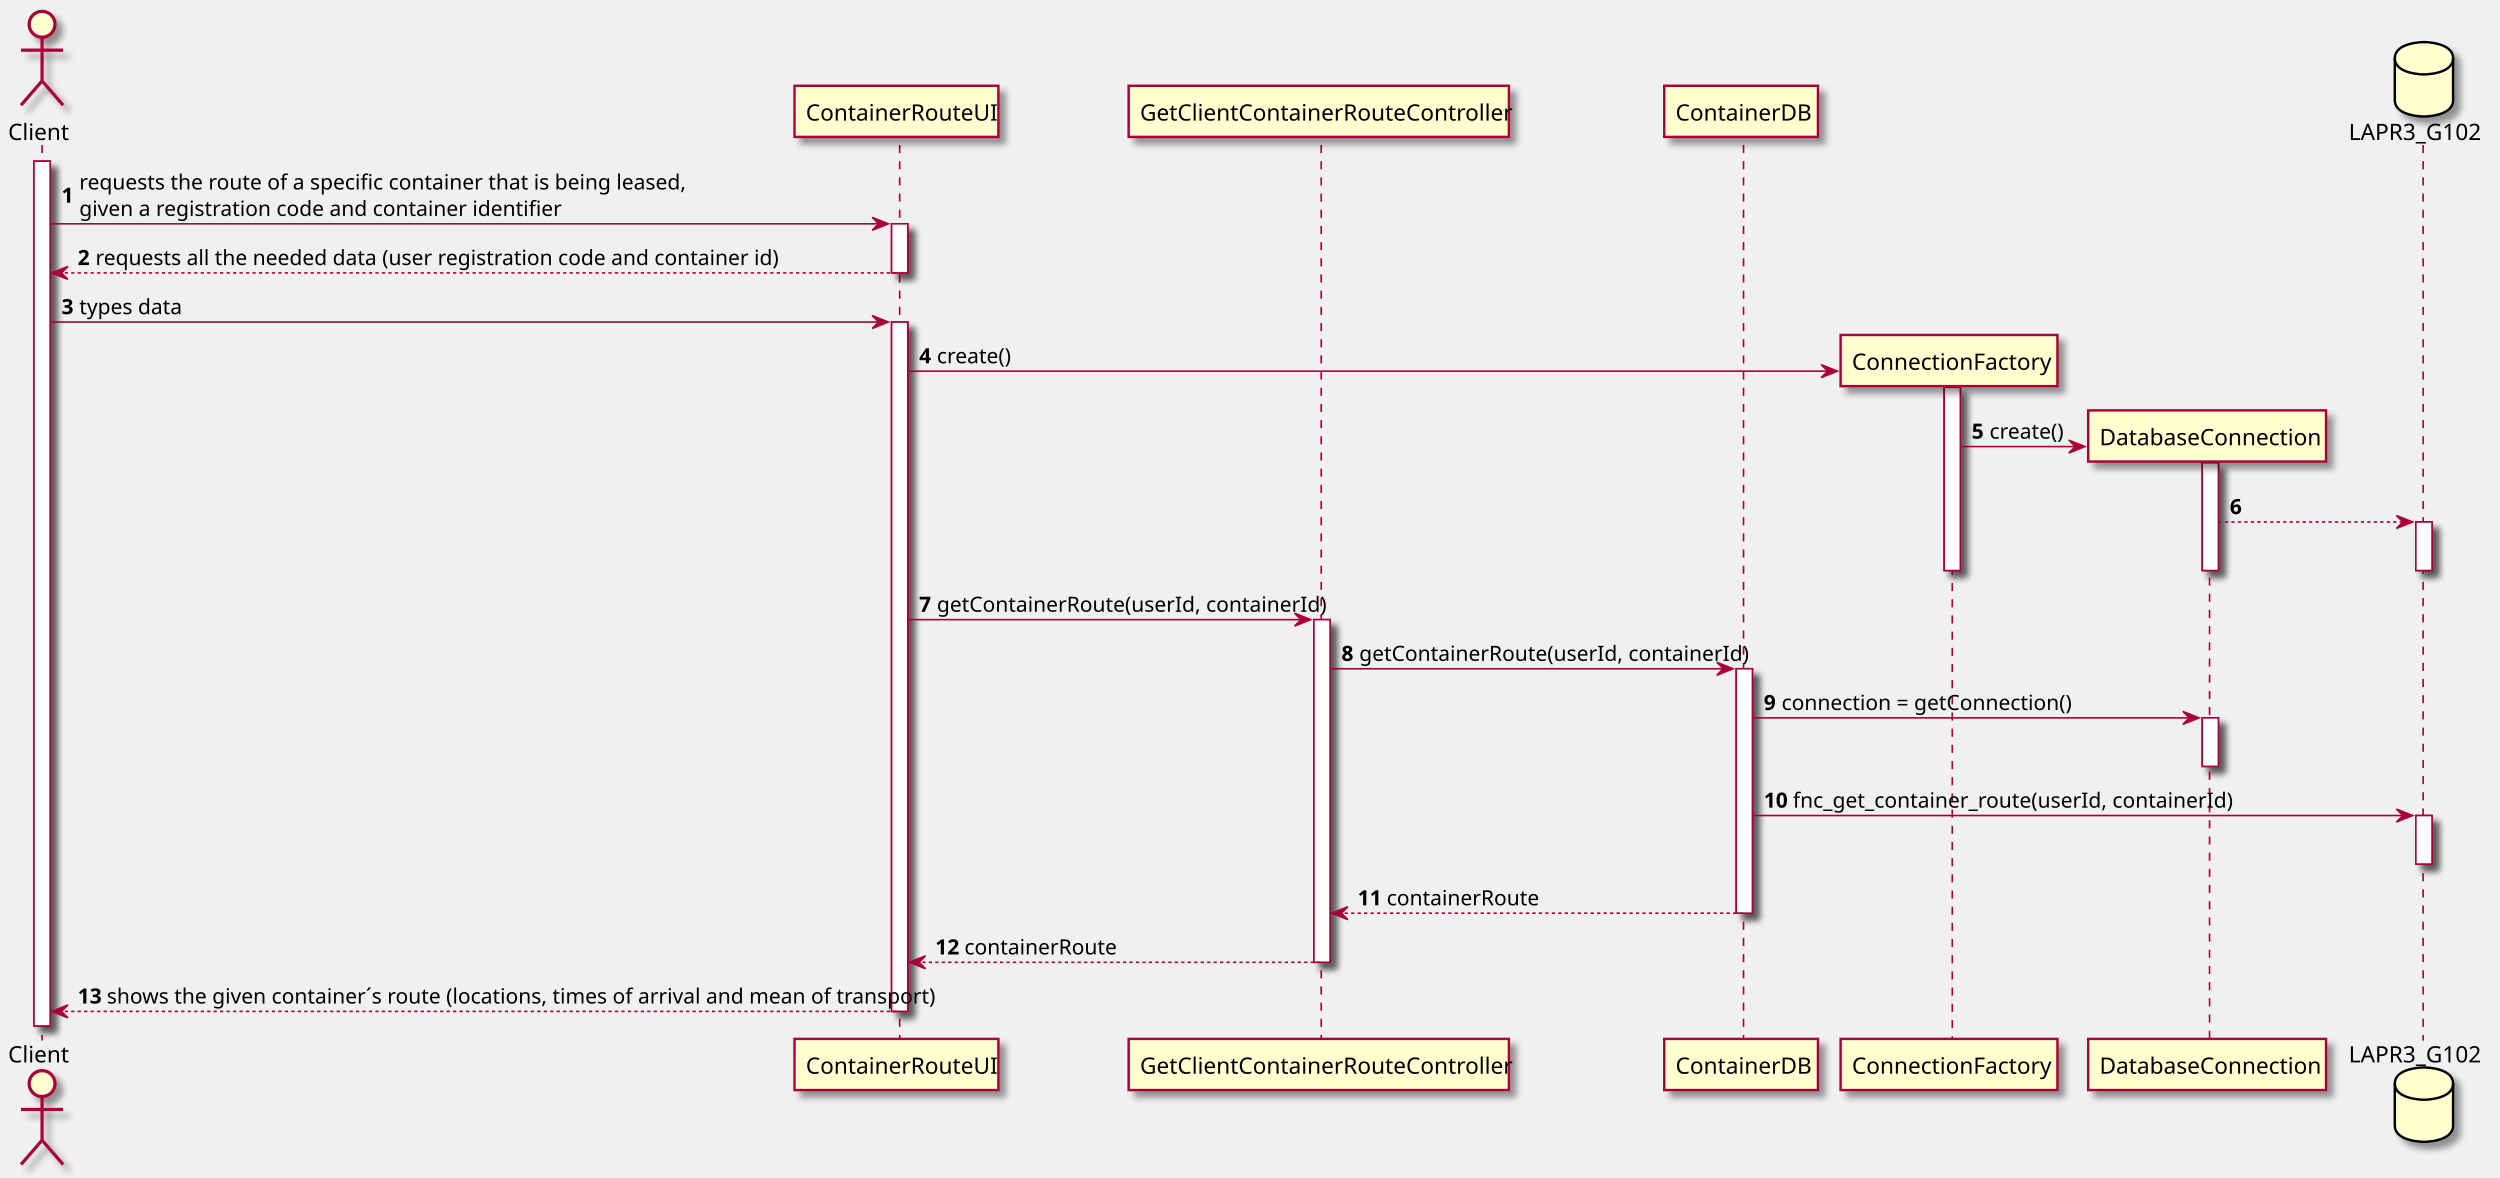
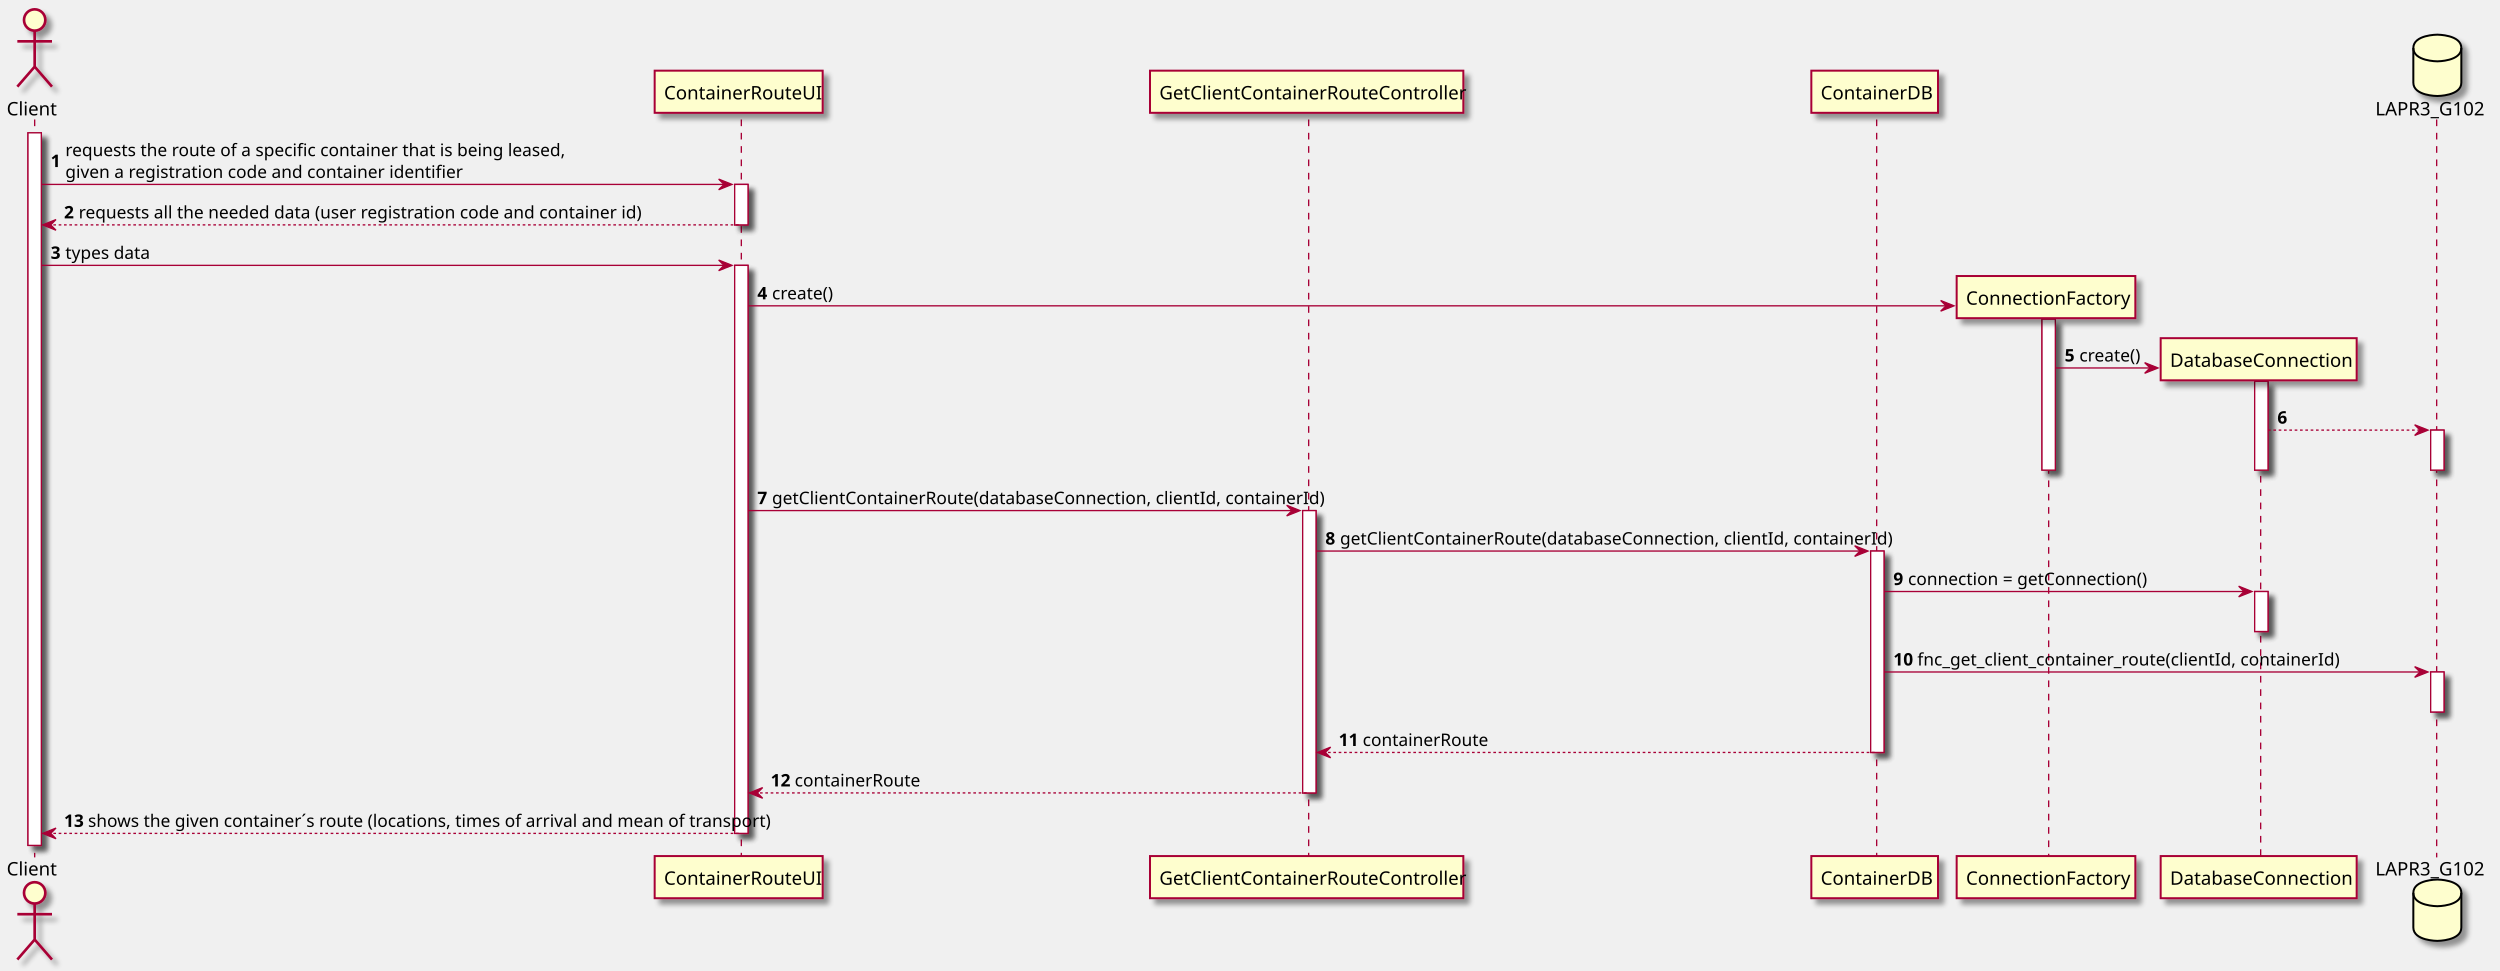
- <svg xmlns="http://www.w3.org/2000/svg" contentScriptType="application/ecmascript" contentStyleType="text/css" height="728px" preserveAspectRatio="none" style="width:1545px;height:728px;background:#FFFFFF;" version="1.1" viewBox="0 0 1545 728" width="1545px" zoomAndPan="magnify">
+ <svg xmlns="http://www.w3.org/2000/svg" contentScriptType="application/ecmascript" contentStyleType="text/css" height="728px" preserveAspectRatio="none" style="width:1875px;height:728px;background:#FFFFFF;" version="1.1" viewBox="0 0 1875 728" width="1875px" zoomAndPan="magnify">
  <defs>
-     <filter height="300%" id="f7e3f13unw815" width="300%" x="-1" y="-1">
+     <filter height="300%" id="fucnw4cvxnje3" width="300%" x="-1" y="-1">
      <feGaussianBlur result="blurOut" stdDeviation="2.0" />
      <feColorMatrix in="blurOut" result="blurOut2" type="matrix" values="0 0 0 0 0 0 0 0 0 0 0 0 0 0 0 0 0 0 .4 0" />
      <feOffset dx="4.0" dy="4.0" in="blurOut2" result="blurOut3" />
      <feBlend in="SourceGraphic" in2="blurOut3" mode="normal" />
    </filter>
  </defs>
  <g>
-     <rect fill="#FFFFFF" filter="url(#f7e3f13unw815)" height="534.438" style="stroke:#A80036;stroke-width:1.0;" width="10" x="21" y="99.609" />
-     <rect fill="#FFFFFF" filter="url(#f7e3f13unw815)" height="30.352" style="stroke:#A80036;stroke-width:1.0;" width="10" x="551" y="138.312" />
-     <rect fill="#FFFFFF" filter="url(#f7e3f13unw815)" height="426.031" style="stroke:#A80036;stroke-width:1.0;" width="10" x="551" y="199.016" />
-     <rect fill="#FFFFFF" filter="url(#f7e3f13unw815)" height="211.758" style="stroke:#A80036;stroke-width:1.0;" width="10" x="812" y="382.938" />
-     <rect fill="#FFFFFF" filter="url(#f7e3f13unw815)" height="151.055" style="stroke:#A80036;stroke-width:1.0;" width="10" x="1073" y="413.289" />
-     <rect fill="#FFFFFF" filter="url(#f7e3f13unw815)" height="113.219" style="stroke:#A80036;stroke-width:1.0;" width="10" x="1201.5" y="239.367" />
-     <rect fill="#FFFFFF" filter="url(#f7e3f13unw815)" height="66.609" style="stroke:#A80036;stroke-width:1.0;" width="10" x="1361" y="285.977" />
-     <rect fill="#FFFFFF" filter="url(#f7e3f13unw815)" height="30" style="stroke:#A80036;stroke-width:1.0;" width="10" x="1361" y="443.641" />
-     <rect fill="#FFFFFF" filter="url(#f7e3f13unw815)" height="30" style="stroke:#A80036;stroke-width:1.0;" width="10" x="1493" y="322.586" />
-     <rect fill="#FFFFFF" filter="url(#f7e3f13unw815)" height="30" style="stroke:#A80036;stroke-width:1.0;" width="10" x="1493" y="503.992" />
+     <rect fill="#FFFFFF" filter="url(#fucnw4cvxnje3)" height="534.438" style="stroke:#A80036;stroke-width:1.0;" width="10" x="21" y="99.609" />
+     <rect fill="#FFFFFF" filter="url(#fucnw4cvxnje3)" height="30.352" style="stroke:#A80036;stroke-width:1.0;" width="10" x="551" y="138.312" />
+     <rect fill="#FFFFFF" filter="url(#fucnw4cvxnje3)" height="426.031" style="stroke:#A80036;stroke-width:1.0;" width="10" x="551" y="199.016" />
+     <rect fill="#FFFFFF" filter="url(#fucnw4cvxnje3)" height="211.758" style="stroke:#A80036;stroke-width:1.0;" width="10" x="977" y="382.938" />
+     <rect fill="#FFFFFF" filter="url(#fucnw4cvxnje3)" height="151.055" style="stroke:#A80036;stroke-width:1.0;" width="10" x="1403" y="413.289" />
+     <rect fill="#FFFFFF" filter="url(#fucnw4cvxnje3)" height="113.219" style="stroke:#A80036;stroke-width:1.0;" width="10" x="1531.5" y="239.367" />
+     <rect fill="#FFFFFF" filter="url(#fucnw4cvxnje3)" height="66.609" style="stroke:#A80036;stroke-width:1.0;" width="10" x="1691" y="285.977" />
+     <rect fill="#FFFFFF" filter="url(#fucnw4cvxnje3)" height="30" style="stroke:#A80036;stroke-width:1.0;" width="10" x="1691" y="443.641" />
+     <rect fill="#FFFFFF" filter="url(#fucnw4cvxnje3)" height="30" style="stroke:#A80036;stroke-width:1.0;" width="10" x="1823" y="322.586" />
+     <rect fill="#FFFFFF" filter="url(#fucnw4cvxnje3)" height="30" style="stroke:#A80036;stroke-width:1.0;" width="10" x="1823" y="503.992" />
    <line style="stroke:#A80036;stroke-width:1.0;stroke-dasharray:5.0,5.0;" x1="26" x2="26" y1="89.609" y2="643.047" />
    <line style="stroke:#A80036;stroke-width:1.0;stroke-dasharray:5.0,5.0;" x1="556" x2="556" y1="89.609" y2="643.047" />
-     <line style="stroke:#A80036;stroke-width:1.0;stroke-dasharray:5.0,5.0;" x1="816.5" x2="816.5" y1="89.609" y2="643.047" />
-     <line style="stroke:#A80036;stroke-width:1.0;stroke-dasharray:5.0,5.0;" x1="1077.5" x2="1077.5" y1="89.609" y2="643.047" />
-     <line style="stroke:#A80036;stroke-width:1.0;stroke-dasharray:5.0,5.0;" x1="1206.5" x2="1206.5" y1="240.32" y2="643.047" />
-     <line style="stroke:#A80036;stroke-width:1.0;stroke-dasharray:5.0,5.0;" x1="1365.5" x2="1365.5" y1="286.93" y2="643.047" />
-     <line style="stroke:#A80036;stroke-width:1.0;stroke-dasharray:5.0,5.0;" x1="1497.5" x2="1497.5" y1="89.609" y2="643.047" />
+     <line style="stroke:#A80036;stroke-width:1.0;stroke-dasharray:5.0,5.0;" x1="981.5" x2="981.5" y1="89.609" y2="643.047" />
+     <line style="stroke:#A80036;stroke-width:1.0;stroke-dasharray:5.0,5.0;" x1="1407.5" x2="1407.5" y1="89.609" y2="643.047" />
+     <line style="stroke:#A80036;stroke-width:1.0;stroke-dasharray:5.0,5.0;" x1="1536.5" x2="1536.5" y1="240.32" y2="643.047" />
+     <line style="stroke:#A80036;stroke-width:1.0;stroke-dasharray:5.0,5.0;" x1="1695.5" x2="1695.5" y1="286.93" y2="643.047" />
+     <line style="stroke:#A80036;stroke-width:1.0;stroke-dasharray:5.0,5.0;" x1="1827.5" x2="1827.5" y1="89.609" y2="643.047" />
    <text fill="#000000" font-family="sans-serif" font-size="14" lengthAdjust="spacing" textLength="36" x="5" y="86.533">Client</text>
-     <ellipse cx="26" cy="15" fill="#FEFECE" filter="url(#f7e3f13unw815)" rx="8" ry="8" style="stroke:#A80036;stroke-width:2.0;" />
-     <path d="M26,23 L26,50 M13,31 L39,31 M26,50 L13,65 M26,50 L39,65 " fill="none" filter="url(#f7e3f13unw815)" style="stroke:#A80036;stroke-width:2.0;" />
+     <ellipse cx="26" cy="15" fill="#FEFECE" filter="url(#fucnw4cvxnje3)" rx="8" ry="8" style="stroke:#A80036;stroke-width:2.0;" />
+     <path d="M26,23 L26,50 M13,31 L39,31 M26,50 L13,65 M26,50 L39,65 " fill="none" filter="url(#fucnw4cvxnje3)" style="stroke:#A80036;stroke-width:2.0;" />
    <text fill="#000000" font-family="sans-serif" font-size="14" lengthAdjust="spacing" textLength="36" x="5" y="656.58">Client</text>
-     <ellipse cx="26" cy="669.656" fill="#FEFECE" filter="url(#f7e3f13unw815)" rx="8" ry="8" style="stroke:#A80036;stroke-width:2.0;" />
-     <path d="M26,677.656 L26,704.656 M13,685.656 L39,685.656 M26,704.656 L13,719.656 M26,704.656 L39,719.656 " fill="none" filter="url(#f7e3f13unw815)" style="stroke:#A80036;stroke-width:2.0;" />
-     <rect fill="#FEFECE" filter="url(#f7e3f13unw815)" height="31.609" style="stroke:#A80036;stroke-width:1.5;" width="126" x="491" y="53" />
+     <ellipse cx="26" cy="669.656" fill="#FEFECE" filter="url(#fucnw4cvxnje3)" rx="8" ry="8" style="stroke:#A80036;stroke-width:2.0;" />
+     <path d="M26,677.656 L26,704.656 M13,685.656 L39,685.656 M26,704.656 L13,719.656 M26,704.656 L39,719.656 " fill="none" filter="url(#fucnw4cvxnje3)" style="stroke:#A80036;stroke-width:2.0;" />
+     <rect fill="#FEFECE" filter="url(#fucnw4cvxnje3)" height="31.609" style="stroke:#A80036;stroke-width:1.5;" width="126" x="491" y="53" />
    <text fill="#000000" font-family="sans-serif" font-size="14" lengthAdjust="spacing" textLength="112" x="498" y="74.533">ContainerRouteUI</text>
-     <rect fill="#FEFECE" filter="url(#f7e3f13unw815)" height="31.609" style="stroke:#A80036;stroke-width:1.5;" width="126" x="491" y="642.047" />
+     <rect fill="#FEFECE" filter="url(#fucnw4cvxnje3)" height="31.609" style="stroke:#A80036;stroke-width:1.5;" width="126" x="491" y="642.047" />
    <text fill="#000000" font-family="sans-serif" font-size="14" lengthAdjust="spacing" textLength="112" x="498" y="663.58">ContainerRouteUI</text>
-     <rect fill="#FEFECE" filter="url(#f7e3f13unw815)" height="31.609" style="stroke:#A80036;stroke-width:1.5;" width="235" x="697.5" y="53" />
-     <text fill="#000000" font-family="sans-serif" font-size="14" lengthAdjust="spacing" textLength="221" x="704.5" y="74.533">GetClientContainerRouteController</text>
-     <rect fill="#FEFECE" filter="url(#f7e3f13unw815)" height="31.609" style="stroke:#A80036;stroke-width:1.5;" width="235" x="697.5" y="642.047" />
-     <text fill="#000000" font-family="sans-serif" font-size="14" lengthAdjust="spacing" textLength="221" x="704.5" y="663.58">GetClientContainerRouteController</text>
-     <rect fill="#FEFECE" filter="url(#f7e3f13unw815)" height="31.609" style="stroke:#A80036;stroke-width:1.5;" width="95" x="1028.5" y="53" />
-     <text fill="#000000" font-family="sans-serif" font-size="14" lengthAdjust="spacing" textLength="81" x="1035.5" y="74.533">ContainerDB</text>
-     <rect fill="#FEFECE" filter="url(#f7e3f13unw815)" height="31.609" style="stroke:#A80036;stroke-width:1.5;" width="95" x="1028.5" y="642.047" />
-     <text fill="#000000" font-family="sans-serif" font-size="14" lengthAdjust="spacing" textLength="81" x="1035.5" y="663.58">ContainerDB</text>
-     <rect fill="#FEFECE" filter="url(#f7e3f13unw815)" height="31.609" style="stroke:#A80036;stroke-width:1.5;" width="134" x="1137.5" y="642.047" />
-     <text fill="#000000" font-family="sans-serif" font-size="14" lengthAdjust="spacing" textLength="120" x="1144.5" y="663.58">ConnectionFactory</text>
-     <rect fill="#FEFECE" filter="url(#f7e3f13unw815)" height="31.609" style="stroke:#A80036;stroke-width:1.5;" width="147" x="1290.5" y="642.047" />
-     <text fill="#000000" font-family="sans-serif" font-size="14" lengthAdjust="spacing" textLength="133" x="1297.5" y="663.58">DatabaseConnection</text>
-     <text fill="#000000" font-family="sans-serif" font-size="14" lengthAdjust="spacing" textLength="87" x="1451.5" y="86.533">LAPR3_G102</text>
-     <path d="M1480,36 C1480,26 1498,26 1498,26 C1498,26 1516,26 1516,36 L1516,62 C1516,72 1498,72 1498,72 C1498,72 1480,72 1480,62 L1480,36 " fill="#FEFECE" filter="url(#f7e3f13unw815)" style="stroke:#000000;stroke-width:1.5;" />
-     <path d="M1480,36 C1480,46 1498,46 1498,46 C1498,46 1516,46 1516,36 " fill="none" style="stroke:#000000;stroke-width:1.5;" />
-     <text fill="#000000" font-family="sans-serif" font-size="14" lengthAdjust="spacing" textLength="87" x="1451.5" y="656.58">LAPR3_G102</text>
-     <path d="M1480,669.656 C1480,659.656 1498,659.656 1498,659.656 C1498,659.656 1516,659.656 1516,669.656 L1516,695.656 C1516,705.656 1498,705.656 1498,705.656 C1498,705.656 1480,705.656 1480,695.656 L1480,669.656 " fill="#FEFECE" filter="url(#f7e3f13unw815)" style="stroke:#000000;stroke-width:1.5;" />
-     <path d="M1480,669.656 C1480,679.656 1498,679.656 1498,679.656 C1498,679.656 1516,679.656 1516,669.656 " fill="none" style="stroke:#000000;stroke-width:1.5;" />
-     <rect fill="#FFFFFF" filter="url(#f7e3f13unw815)" height="534.438" style="stroke:#A80036;stroke-width:1.0;" width="10" x="21" y="99.609" />
-     <rect fill="#FFFFFF" filter="url(#f7e3f13unw815)" height="30.352" style="stroke:#A80036;stroke-width:1.0;" width="10" x="551" y="138.312" />
-     <rect fill="#FFFFFF" filter="url(#f7e3f13unw815)" height="426.031" style="stroke:#A80036;stroke-width:1.0;" width="10" x="551" y="199.016" />
-     <rect fill="#FFFFFF" filter="url(#f7e3f13unw815)" height="211.758" style="stroke:#A80036;stroke-width:1.0;" width="10" x="812" y="382.938" />
-     <rect fill="#FFFFFF" filter="url(#f7e3f13unw815)" height="151.055" style="stroke:#A80036;stroke-width:1.0;" width="10" x="1073" y="413.289" />
-     <rect fill="#FFFFFF" filter="url(#f7e3f13unw815)" height="113.219" style="stroke:#A80036;stroke-width:1.0;" width="10" x="1201.5" y="239.367" />
-     <rect fill="#FFFFFF" filter="url(#f7e3f13unw815)" height="66.609" style="stroke:#A80036;stroke-width:1.0;" width="10" x="1361" y="285.977" />
-     <rect fill="#FFFFFF" filter="url(#f7e3f13unw815)" height="30" style="stroke:#A80036;stroke-width:1.0;" width="10" x="1361" y="443.641" />
-     <rect fill="#FFFFFF" filter="url(#f7e3f13unw815)" height="30" style="stroke:#A80036;stroke-width:1.0;" width="10" x="1493" y="322.586" />
-     <rect fill="#FFFFFF" filter="url(#f7e3f13unw815)" height="30" style="stroke:#A80036;stroke-width:1.0;" width="10" x="1493" y="503.992" />
+     <rect fill="#FEFECE" filter="url(#fucnw4cvxnje3)" height="31.609" style="stroke:#A80036;stroke-width:1.5;" width="235" x="862.5" y="53" />
+     <text fill="#000000" font-family="sans-serif" font-size="14" lengthAdjust="spacing" textLength="221" x="869.5" y="74.533">GetClientContainerRouteController</text>
+     <rect fill="#FEFECE" filter="url(#fucnw4cvxnje3)" height="31.609" style="stroke:#A80036;stroke-width:1.5;" width="235" x="862.5" y="642.047" />
+     <text fill="#000000" font-family="sans-serif" font-size="14" lengthAdjust="spacing" textLength="221" x="869.5" y="663.58">GetClientContainerRouteController</text>
+     <rect fill="#FEFECE" filter="url(#fucnw4cvxnje3)" height="31.609" style="stroke:#A80036;stroke-width:1.5;" width="95" x="1358.5" y="53" />
+     <text fill="#000000" font-family="sans-serif" font-size="14" lengthAdjust="spacing" textLength="81" x="1365.5" y="74.533">ContainerDB</text>
+     <rect fill="#FEFECE" filter="url(#fucnw4cvxnje3)" height="31.609" style="stroke:#A80036;stroke-width:1.5;" width="95" x="1358.5" y="642.047" />
+     <text fill="#000000" font-family="sans-serif" font-size="14" lengthAdjust="spacing" textLength="81" x="1365.5" y="663.58">ContainerDB</text>
+     <rect fill="#FEFECE" filter="url(#fucnw4cvxnje3)" height="31.609" style="stroke:#A80036;stroke-width:1.5;" width="134" x="1467.5" y="642.047" />
+     <text fill="#000000" font-family="sans-serif" font-size="14" lengthAdjust="spacing" textLength="120" x="1474.5" y="663.58">ConnectionFactory</text>
+     <rect fill="#FEFECE" filter="url(#fucnw4cvxnje3)" height="31.609" style="stroke:#A80036;stroke-width:1.5;" width="147" x="1620.5" y="642.047" />
+     <text fill="#000000" font-family="sans-serif" font-size="14" lengthAdjust="spacing" textLength="133" x="1627.5" y="663.58">DatabaseConnection</text>
+     <text fill="#000000" font-family="sans-serif" font-size="14" lengthAdjust="spacing" textLength="87" x="1781.5" y="86.533">LAPR3_G102</text>
+     <path d="M1810,36 C1810,26 1828,26 1828,26 C1828,26 1846,26 1846,36 L1846,62 C1846,72 1828,72 1828,72 C1828,72 1810,72 1810,62 L1810,36 " fill="#FEFECE" filter="url(#fucnw4cvxnje3)" style="stroke:#000000;stroke-width:1.5;" />
+     <path d="M1810,36 C1810,46 1828,46 1828,46 C1828,46 1846,46 1846,36 " fill="none" style="stroke:#000000;stroke-width:1.5;" />
+     <text fill="#000000" font-family="sans-serif" font-size="14" lengthAdjust="spacing" textLength="87" x="1781.5" y="656.58">LAPR3_G102</text>
+     <path d="M1810,669.656 C1810,659.656 1828,659.656 1828,659.656 C1828,659.656 1846,659.656 1846,669.656 L1846,695.656 C1846,705.656 1828,705.656 1828,705.656 C1828,705.656 1810,705.656 1810,695.656 L1810,669.656 " fill="#FEFECE" filter="url(#fucnw4cvxnje3)" style="stroke:#000000;stroke-width:1.5;" />
+     <path d="M1810,669.656 C1810,679.656 1828,679.656 1828,679.656 C1828,679.656 1846,679.656 1846,669.656 " fill="none" style="stroke:#000000;stroke-width:1.5;" />
+     <rect fill="#FFFFFF" filter="url(#fucnw4cvxnje3)" height="534.438" style="stroke:#A80036;stroke-width:1.0;" width="10" x="21" y="99.609" />
+     <rect fill="#FFFFFF" filter="url(#fucnw4cvxnje3)" height="30.352" style="stroke:#A80036;stroke-width:1.0;" width="10" x="551" y="138.312" />
+     <rect fill="#FFFFFF" filter="url(#fucnw4cvxnje3)" height="426.031" style="stroke:#A80036;stroke-width:1.0;" width="10" x="551" y="199.016" />
+     <rect fill="#FFFFFF" filter="url(#fucnw4cvxnje3)" height="211.758" style="stroke:#A80036;stroke-width:1.0;" width="10" x="977" y="382.938" />
+     <rect fill="#FFFFFF" filter="url(#fucnw4cvxnje3)" height="151.055" style="stroke:#A80036;stroke-width:1.0;" width="10" x="1403" y="413.289" />
+     <rect fill="#FFFFFF" filter="url(#fucnw4cvxnje3)" height="113.219" style="stroke:#A80036;stroke-width:1.0;" width="10" x="1531.5" y="239.367" />
+     <rect fill="#FFFFFF" filter="url(#fucnw4cvxnje3)" height="66.609" style="stroke:#A80036;stroke-width:1.0;" width="10" x="1691" y="285.977" />
+     <rect fill="#FFFFFF" filter="url(#fucnw4cvxnje3)" height="30" style="stroke:#A80036;stroke-width:1.0;" width="10" x="1691" y="443.641" />
+     <rect fill="#FFFFFF" filter="url(#fucnw4cvxnje3)" height="30" style="stroke:#A80036;stroke-width:1.0;" width="10" x="1823" y="322.586" />
+     <rect fill="#FFFFFF" filter="url(#fucnw4cvxnje3)" height="30" style="stroke:#A80036;stroke-width:1.0;" width="10" x="1823" y="503.992" />
    <polygon fill="#A80036" points="539,134.312,549,138.312,539,142.312,543,138.312" style="stroke:#A80036;stroke-width:1.0;" />
    <line style="stroke:#A80036;stroke-width:1.0;" x1="31" x2="545" y1="138.312" y2="138.312" />
    <text fill="#000000" font-family="sans-serif" font-size="13" font-weight="bold" lengthAdjust="spacing" textLength="7" x="38" y="125.28">1</text>
    <text fill="#000000" font-family="sans-serif" font-size="13" lengthAdjust="spacing" textLength="356" x="49" y="117.105">requests the route of a specific container that is being leased,</text>
    <text fill="#000000" font-family="sans-serif" font-size="13" lengthAdjust="spacing" textLength="274" x="49" y="133.456">given a registration code and container identifier</text>
    <polygon fill="#A80036" points="42,164.664,32,168.664,42,172.664,38,168.664" style="stroke:#A80036;stroke-width:1.0;" />
    <line style="stroke:#A80036;stroke-width:1.0;stroke-dasharray:2.0,2.0;" x1="36" x2="555" y1="168.664" y2="168.664" />
    <text fill="#000000" font-family="sans-serif" font-size="13" font-weight="bold" lengthAdjust="spacing" textLength="7" x="48" y="163.808">2</text>
    <text fill="#000000" font-family="sans-serif" font-size="13" lengthAdjust="spacing" textLength="397" x="59" y="163.808">requests all the needed data (user registration code and container id)</text>
    <polygon fill="#A80036" points="539,195.016,549,199.016,539,203.016,543,199.016" style="stroke:#A80036;stroke-width:1.0;" />
    <line style="stroke:#A80036;stroke-width:1.0;" x1="31" x2="545" y1="199.016" y2="199.016" />
    <text fill="#000000" font-family="sans-serif" font-size="13" font-weight="bold" lengthAdjust="spacing" textLength="7" x="38" y="194.159">3</text>
    <text fill="#000000" font-family="sans-serif" font-size="13" lengthAdjust="spacing" textLength="61" x="49" y="194.159">types data</text>
-     <polygon fill="#A80036" points="1125.5,225.367,1135.5,229.367,1125.5,233.367,1129.5,229.367" style="stroke:#A80036;stroke-width:1.0;" />
-     <line style="stroke:#A80036;stroke-width:1.0;" x1="561" x2="1131.5" y1="229.367" y2="229.367" />
+     <polygon fill="#A80036" points="1455.5,225.367,1465.5,229.367,1455.5,233.367,1459.5,229.367" style="stroke:#A80036;stroke-width:1.0;" />
+     <line style="stroke:#A80036;stroke-width:1.0;" x1="561" x2="1461.5" y1="229.367" y2="229.367" />
    <text fill="#000000" font-family="sans-serif" font-size="13" font-weight="bold" lengthAdjust="spacing" textLength="7" x="568" y="224.511">4</text>
    <text fill="#000000" font-family="sans-serif" font-size="13" lengthAdjust="spacing" textLength="44" x="579" y="224.511">create()</text>
-     <rect fill="#FEFECE" filter="url(#f7e3f13unw815)" height="31.609" style="stroke:#A80036;stroke-width:1.5;" width="134" x="1137.5" y="207.016" />
-     <text fill="#000000" font-family="sans-serif" font-size="14" lengthAdjust="spacing" textLength="120" x="1144.5" y="228.549">ConnectionFactory</text>
-     <polygon fill="#A80036" points="1278.5,271.977,1288.5,275.977,1278.5,279.977,1282.5,275.977" style="stroke:#A80036;stroke-width:1.0;" />
-     <line style="stroke:#A80036;stroke-width:1.0;" x1="1211.5" x2="1284.5" y1="275.977" y2="275.977" />
-     <text fill="#000000" font-family="sans-serif" font-size="13" font-weight="bold" lengthAdjust="spacing" textLength="7" x="1218.5" y="271.12">5</text>
-     <text fill="#000000" font-family="sans-serif" font-size="13" lengthAdjust="spacing" textLength="44" x="1229.5" y="271.12">create()</text>
-     <rect fill="#FEFECE" filter="url(#f7e3f13unw815)" height="31.609" style="stroke:#A80036;stroke-width:1.5;" width="147" x="1290.5" y="253.625" />
-     <text fill="#000000" font-family="sans-serif" font-size="14" lengthAdjust="spacing" textLength="133" x="1297.5" y="275.158">DatabaseConnection</text>
-     <polygon fill="#A80036" points="1481,318.586,1491,322.586,1481,326.586,1485,322.586" style="stroke:#A80036;stroke-width:1.0;" />
-     <line style="stroke:#A80036;stroke-width:1.0;stroke-dasharray:2.0,2.0;" x1="1371" x2="1487" y1="322.586" y2="322.586" />
-     <text fill="#000000" font-family="sans-serif" font-size="13" font-weight="bold" lengthAdjust="spacing" textLength="7" x="1378" y="317.729">6</text>
-     <text fill="#000000" font-family="sans-serif" font-size="13" lengthAdjust="spacing" textLength="0" x="1393" y="317.729" />
-     <polygon fill="#A80036" points="800,378.938,810,382.938,800,386.938,804,382.938" style="stroke:#A80036;stroke-width:1.0;" />
-     <line style="stroke:#A80036;stroke-width:1.0;" x1="561" x2="806" y1="382.938" y2="382.938" />
+     <rect fill="#FEFECE" filter="url(#fucnw4cvxnje3)" height="31.609" style="stroke:#A80036;stroke-width:1.5;" width="134" x="1467.5" y="207.016" />
+     <text fill="#000000" font-family="sans-serif" font-size="14" lengthAdjust="spacing" textLength="120" x="1474.5" y="228.549">ConnectionFactory</text>
+     <polygon fill="#A80036" points="1608.5,271.977,1618.5,275.977,1608.5,279.977,1612.5,275.977" style="stroke:#A80036;stroke-width:1.0;" />
+     <line style="stroke:#A80036;stroke-width:1.0;" x1="1541.5" x2="1614.5" y1="275.977" y2="275.977" />
+     <text fill="#000000" font-family="sans-serif" font-size="13" font-weight="bold" lengthAdjust="spacing" textLength="7" x="1548.5" y="271.12">5</text>
+     <text fill="#000000" font-family="sans-serif" font-size="13" lengthAdjust="spacing" textLength="44" x="1559.5" y="271.12">create()</text>
+     <rect fill="#FEFECE" filter="url(#fucnw4cvxnje3)" height="31.609" style="stroke:#A80036;stroke-width:1.5;" width="147" x="1620.5" y="253.625" />
+     <text fill="#000000" font-family="sans-serif" font-size="14" lengthAdjust="spacing" textLength="133" x="1627.5" y="275.158">DatabaseConnection</text>
+     <polygon fill="#A80036" points="1811,318.586,1821,322.586,1811,326.586,1815,322.586" style="stroke:#A80036;stroke-width:1.0;" />
+     <line style="stroke:#A80036;stroke-width:1.0;stroke-dasharray:2.0,2.0;" x1="1701" x2="1817" y1="322.586" y2="322.586" />
+     <text fill="#000000" font-family="sans-serif" font-size="13" font-weight="bold" lengthAdjust="spacing" textLength="7" x="1708" y="317.729">6</text>
+     <text fill="#000000" font-family="sans-serif" font-size="13" lengthAdjust="spacing" textLength="0" x="1723" y="317.729" />
+     <polygon fill="#A80036" points="965,378.938,975,382.938,965,386.938,969,382.938" style="stroke:#A80036;stroke-width:1.0;" />
+     <line style="stroke:#A80036;stroke-width:1.0;" x1="561" x2="971" y1="382.938" y2="382.938" />
    <text fill="#000000" font-family="sans-serif" font-size="13" font-weight="bold" lengthAdjust="spacing" textLength="7" x="568" y="378.081">7</text>
-     <text fill="#000000" font-family="sans-serif" font-size="13" lengthAdjust="spacing" textLength="221" x="579" y="378.081">getContainerRoute(userId, containerId)</text>
-     <polygon fill="#A80036" points="1061,409.289,1071,413.289,1061,417.289,1065,413.289" style="stroke:#A80036;stroke-width:1.0;" />
-     <line style="stroke:#A80036;stroke-width:1.0;" x1="822" x2="1067" y1="413.289" y2="413.289" />
-     <text fill="#000000" font-family="sans-serif" font-size="13" font-weight="bold" lengthAdjust="spacing" textLength="7" x="829" y="408.433">8</text>
-     <text fill="#000000" font-family="sans-serif" font-size="13" lengthAdjust="spacing" textLength="221" x="840" y="408.433">getContainerRoute(userId, containerId)</text>
-     <polygon fill="#A80036" points="1349,439.641,1359,443.641,1349,447.641,1353,443.641" style="stroke:#A80036;stroke-width:1.0;" />
-     <line style="stroke:#A80036;stroke-width:1.0;" x1="1083" x2="1355" y1="443.641" y2="443.641" />
-     <text fill="#000000" font-family="sans-serif" font-size="13" font-weight="bold" lengthAdjust="spacing" textLength="7" x="1090" y="438.784">9</text>
-     <text fill="#000000" font-family="sans-serif" font-size="13" lengthAdjust="spacing" textLength="170" x="1101" y="438.784">connection = getConnection()</text>
-     <polygon fill="#A80036" points="1481,499.992,1491,503.992,1481,507.992,1485,503.992" style="stroke:#A80036;stroke-width:1.0;" />
-     <line style="stroke:#A80036;stroke-width:1.0;" x1="1083" x2="1487" y1="503.992" y2="503.992" />
-     <text fill="#000000" font-family="sans-serif" font-size="13" font-weight="bold" lengthAdjust="spacing" textLength="14" x="1090" y="499.136">10</text>
-     <text fill="#000000" font-family="sans-serif" font-size="13" lengthAdjust="spacing" textLength="252" x="1108" y="499.136">fnc_get_container_route(userId, containerId)</text>
-     <polygon fill="#A80036" points="833,560.344,823,564.344,833,568.344,829,564.344" style="stroke:#A80036;stroke-width:1.0;" />
-     <line style="stroke:#A80036;stroke-width:1.0;stroke-dasharray:2.0,2.0;" x1="827" x2="1077" y1="564.344" y2="564.344" />
-     <text fill="#000000" font-family="sans-serif" font-size="13" font-weight="bold" lengthAdjust="spacing" textLength="14" x="839" y="559.487">11</text>
-     <text fill="#000000" font-family="sans-serif" font-size="13" lengthAdjust="spacing" textLength="87" x="857" y="559.487">containerRoute</text>
+     <text fill="#000000" font-family="sans-serif" font-size="13" lengthAdjust="spacing" textLength="386" x="579" y="378.081">getClientContainerRoute(databaseConnection, clientId, containerId)</text>
+     <polygon fill="#A80036" points="1391,409.289,1401,413.289,1391,417.289,1395,413.289" style="stroke:#A80036;stroke-width:1.0;" />
+     <line style="stroke:#A80036;stroke-width:1.0;" x1="987" x2="1397" y1="413.289" y2="413.289" />
+     <text fill="#000000" font-family="sans-serif" font-size="13" font-weight="bold" lengthAdjust="spacing" textLength="7" x="994" y="408.433">8</text>
+     <text fill="#000000" font-family="sans-serif" font-size="13" lengthAdjust="spacing" textLength="386" x="1005" y="408.433">getClientContainerRoute(databaseConnection, clientId, containerId)</text>
+     <polygon fill="#A80036" points="1679,439.641,1689,443.641,1679,447.641,1683,443.641" style="stroke:#A80036;stroke-width:1.0;" />
+     <line style="stroke:#A80036;stroke-width:1.0;" x1="1413" x2="1685" y1="443.641" y2="443.641" />
+     <text fill="#000000" font-family="sans-serif" font-size="13" font-weight="bold" lengthAdjust="spacing" textLength="7" x="1420" y="438.784">9</text>
+     <text fill="#000000" font-family="sans-serif" font-size="13" lengthAdjust="spacing" textLength="170" x="1431" y="438.784">connection = getConnection()</text>
+     <polygon fill="#A80036" points="1811,499.992,1821,503.992,1811,507.992,1815,503.992" style="stroke:#A80036;stroke-width:1.0;" />
+     <line style="stroke:#A80036;stroke-width:1.0;" x1="1413" x2="1817" y1="503.992" y2="503.992" />
+     <text fill="#000000" font-family="sans-serif" font-size="13" font-weight="bold" lengthAdjust="spacing" textLength="14" x="1420" y="499.136">10</text>
+     <text fill="#000000" font-family="sans-serif" font-size="13" lengthAdjust="spacing" textLength="296" x="1438" y="499.136">fnc_get_client_container_route(clientId, containerId)</text>
+     <polygon fill="#A80036" points="998,560.344,988,564.344,998,568.344,994,564.344" style="stroke:#A80036;stroke-width:1.0;" />
+     <line style="stroke:#A80036;stroke-width:1.0;stroke-dasharray:2.0,2.0;" x1="992" x2="1407" y1="564.344" y2="564.344" />
+     <text fill="#000000" font-family="sans-serif" font-size="13" font-weight="bold" lengthAdjust="spacing" textLength="14" x="1004" y="559.487">11</text>
+     <text fill="#000000" font-family="sans-serif" font-size="13" lengthAdjust="spacing" textLength="87" x="1022" y="559.487">containerRoute</text>
    <polygon fill="#A80036" points="572,590.695,562,594.695,572,598.695,568,594.695" style="stroke:#A80036;stroke-width:1.0;" />
-     <line style="stroke:#A80036;stroke-width:1.0;stroke-dasharray:2.0,2.0;" x1="566" x2="816" y1="594.695" y2="594.695" />
+     <line style="stroke:#A80036;stroke-width:1.0;stroke-dasharray:2.0,2.0;" x1="566" x2="981" y1="594.695" y2="594.695" />
    <text fill="#000000" font-family="sans-serif" font-size="13" font-weight="bold" lengthAdjust="spacing" textLength="14" x="578" y="589.839">12</text>
    <text fill="#000000" font-family="sans-serif" font-size="13" lengthAdjust="spacing" textLength="87" x="596" y="589.839">containerRoute</text>
    <polygon fill="#A80036" points="42,621.047,32,625.047,42,629.047,38,625.047" style="stroke:#A80036;stroke-width:1.0;" />
    <line style="stroke:#A80036;stroke-width:1.0;stroke-dasharray:2.0,2.0;" x1="36" x2="555" y1="625.047" y2="625.047" />
    <text fill="#000000" font-family="sans-serif" font-size="13" font-weight="bold" lengthAdjust="spacing" textLength="14" x="48" y="620.19">13</text>
    <text fill="#000000" font-family="sans-serif" font-size="13" lengthAdjust="spacing" textLength="478" x="66" y="620.19">shows the given container´s route (locations, times of arrival and mean of transport)</text>
  </g>
</svg>
